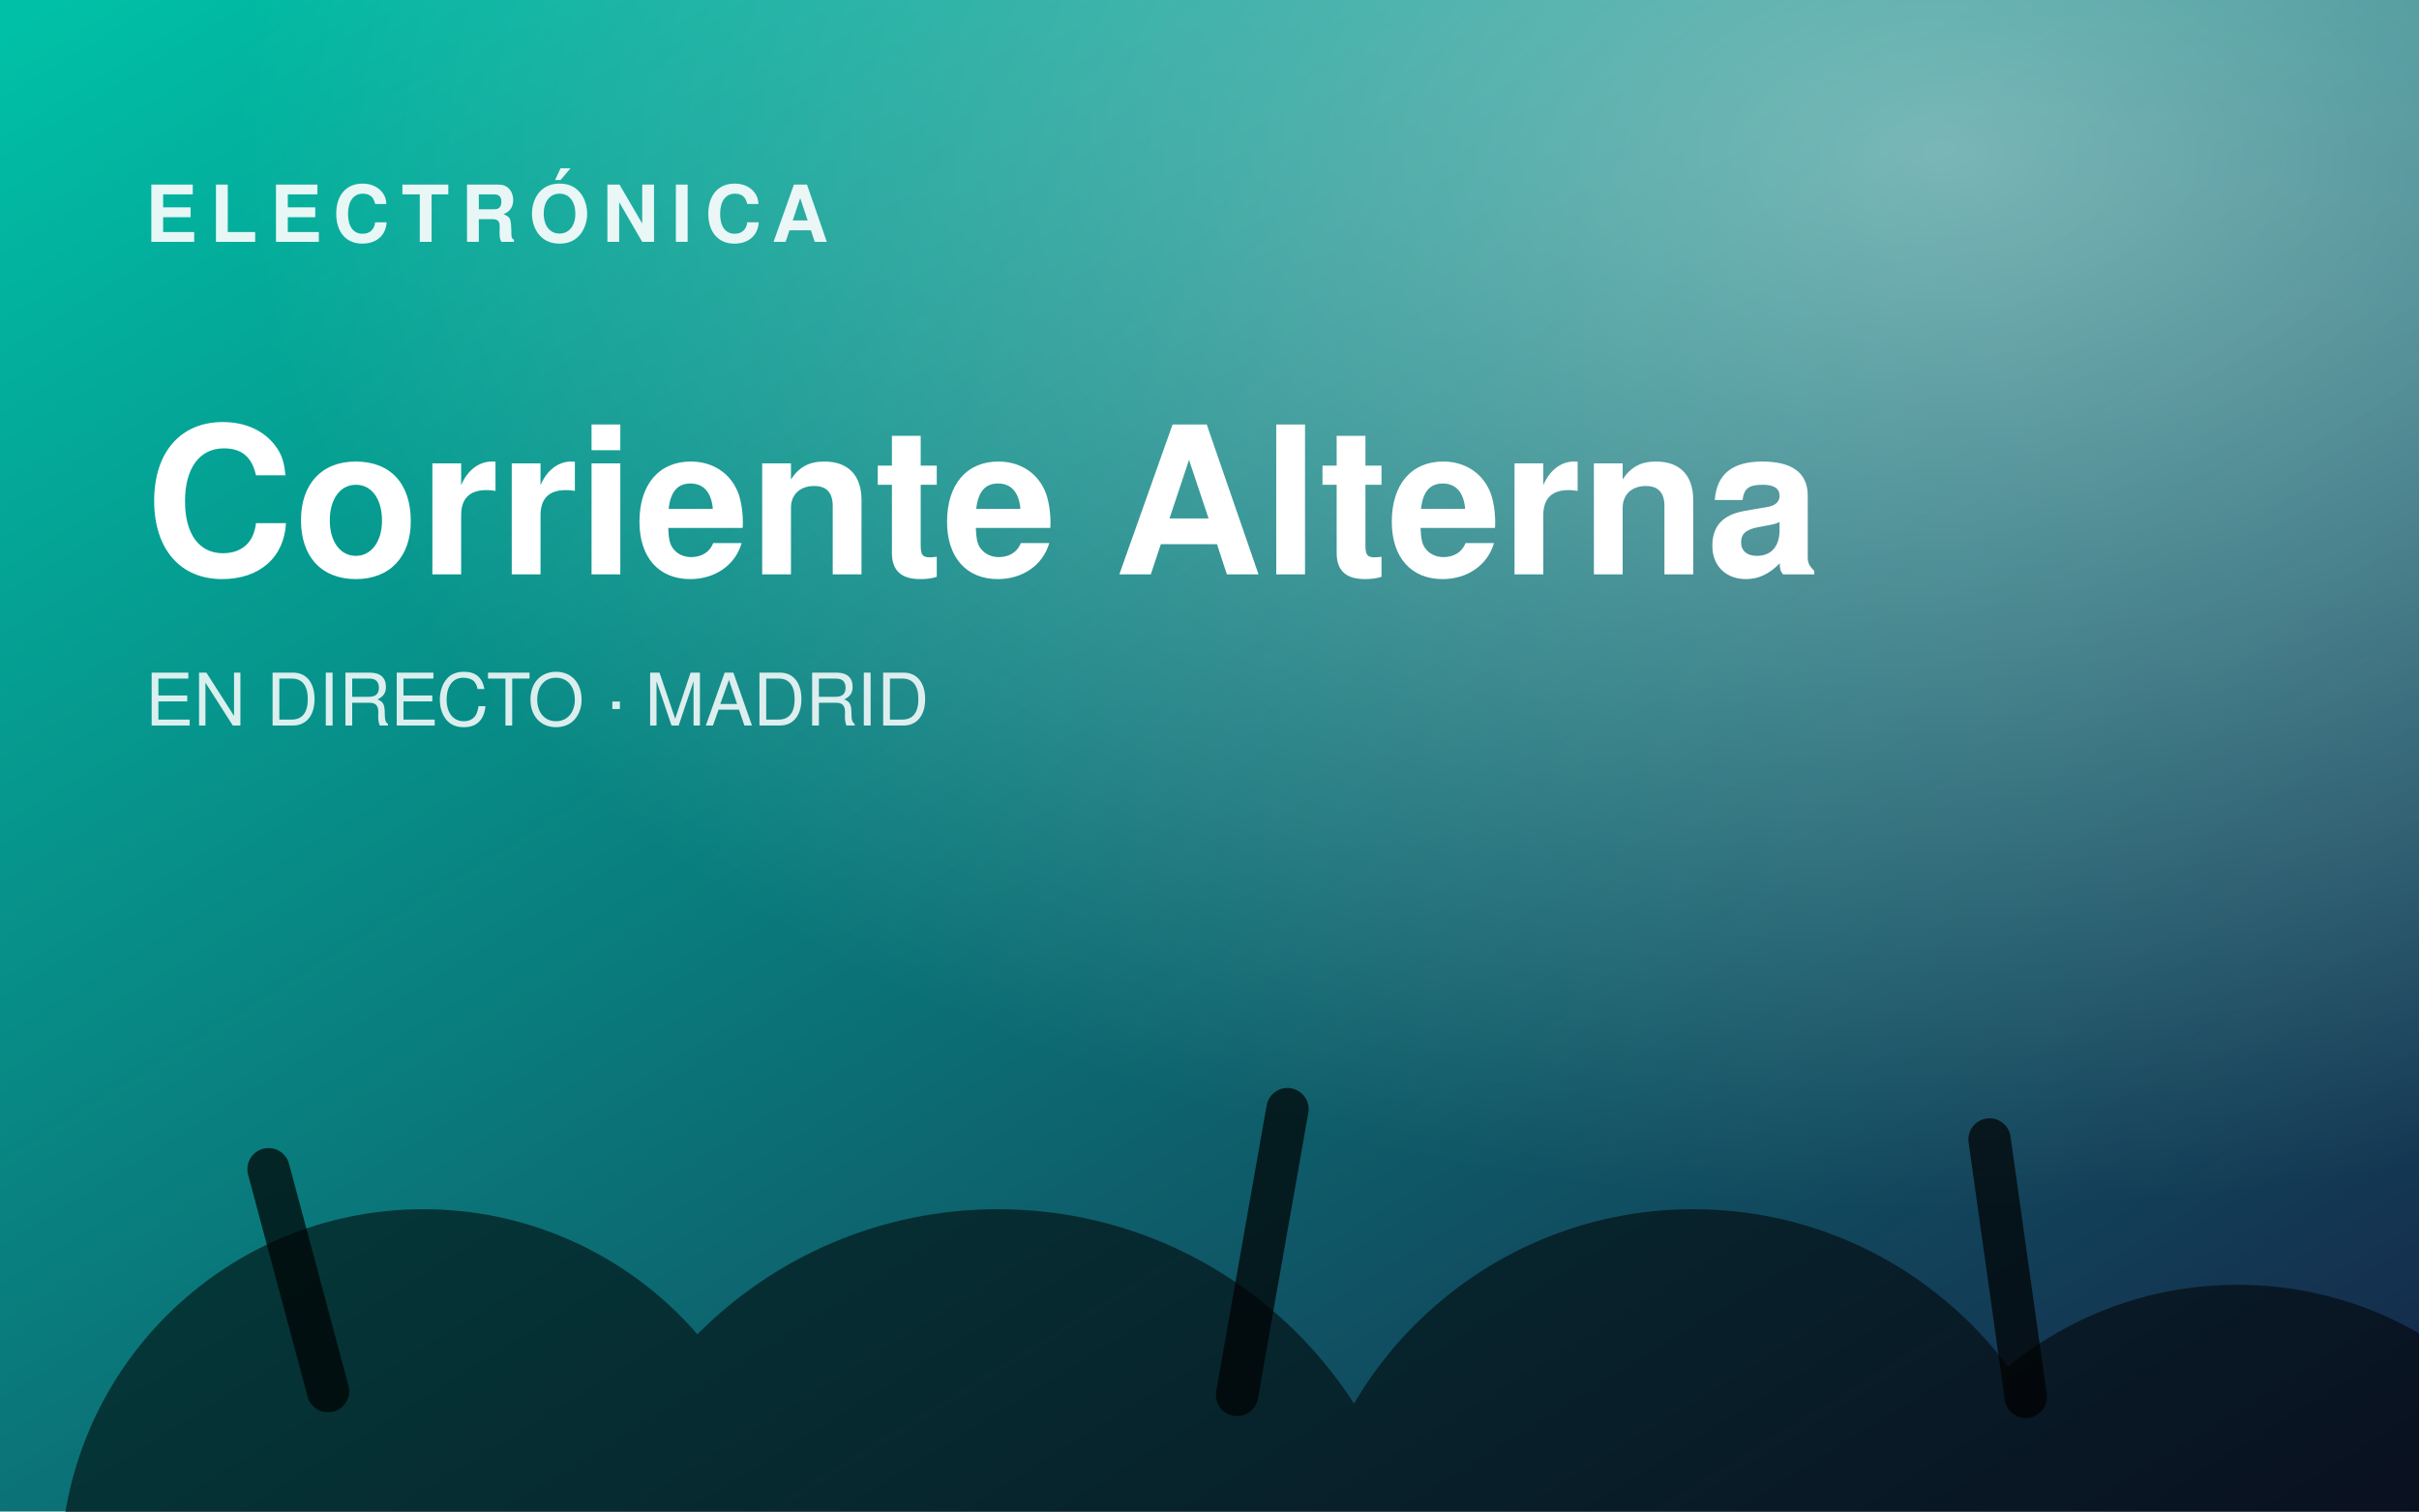
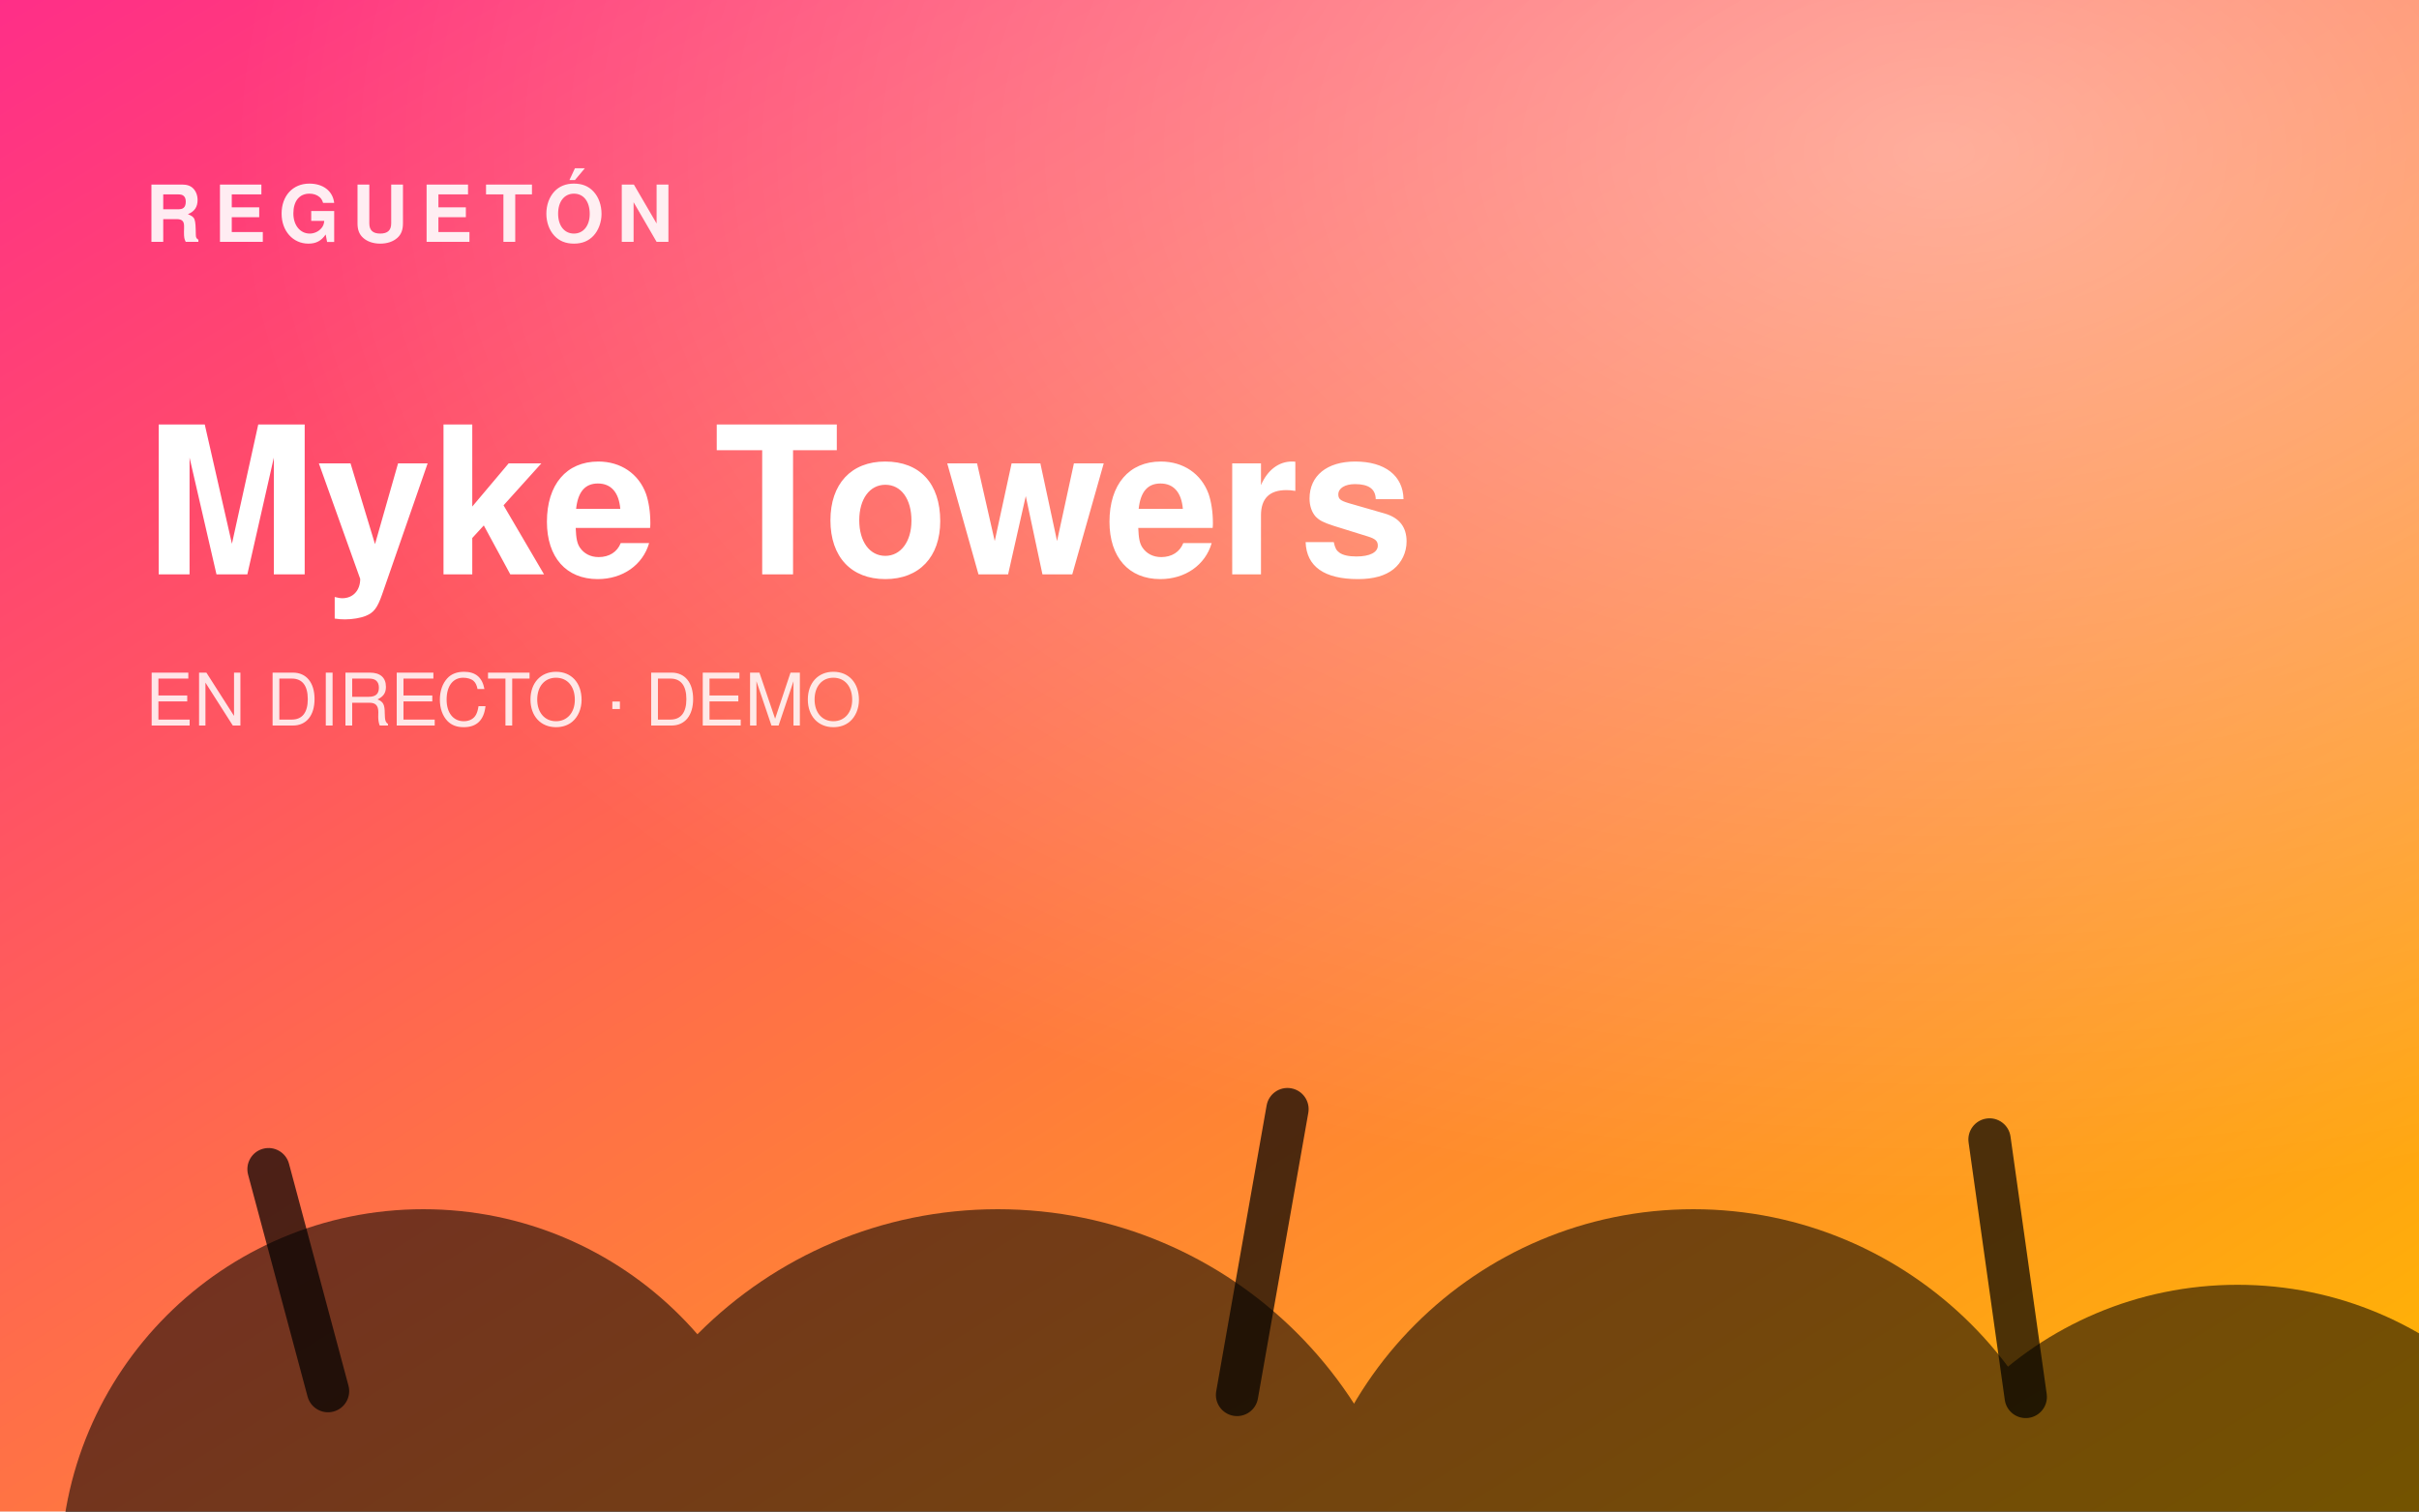
<svg xmlns="http://www.w3.org/2000/svg" viewBox="0 0 800 500" width="800" height="500">
  <defs>
    <linearGradient id="g" x1="0" y1="0" x2="1" y2="1">
-       <stop offset="0" stop-color="#00c2a8" />
-       <stop offset="1" stop-color="#162447" />
+       <stop offset="0" stop-color="#ff2e88" />
+       <stop offset="1" stop-color="#ffb800" />
    </linearGradient>
    <radialGradient id="l" cx="0.8" cy="0.1" r="0.7">
      <stop offset="0" stop-color="#ffffff" stop-opacity="0.45" />
      <stop offset="1" stop-color="#ffffff" stop-opacity="0" />
    </radialGradient>
  </defs>
  <rect width="800" height="500" fill="url(#g)" />
  <rect width="800" height="500" fill="url(#l)" />
  <g fill="#000" opacity="0.55">
    <circle cx="140" cy="520" r="120" />
    <circle cx="330" cy="540" r="140" />
    <circle cx="560" cy="530" r="130" />
    <circle cx="740" cy="545" r="120" />
  </g>
  <g fill="#000" opacity="0.7">
    <rect x="80" y="380" width="14" height="90" rx="7" transform="rotate(-15 87 380)" />
    <rect x="420" y="360" width="14" height="110" rx="7" transform="rotate(10 427 360)" />
    <rect x="650" y="370" width="14" height="100" rx="7" transform="rotate(-8 657 370)" />
  </g>
-   <text x="48" y="80" font-family="Helvetica, Arial, sans-serif" font-size="26" font-weight="700" letter-spacing="4" fill="#fff" opacity="0.9">ELECTRÓNICA</text>
-   <text x="48" y="190" font-family="Helvetica, Arial, sans-serif" font-size="68" font-weight="800" fill="#fff">Corriente Alterna</text>
-   <text x="48" y="240" font-family="Helvetica, Arial, sans-serif" font-size="24" fill="#fff" opacity="0.85">EN DIRECTO · MADRID</text>
+   <text x="48" y="80" font-family="Helvetica, Arial, sans-serif" font-size="26" font-weight="700" letter-spacing="4" fill="#fff" opacity="0.9">REGUETÓN</text>
+   <text x="48" y="190" font-family="Helvetica, Arial, sans-serif" font-size="68" font-weight="800" fill="#fff">Myke Towers</text>
+   <text x="48" y="240" font-family="Helvetica, Arial, sans-serif" font-size="24" fill="#fff" opacity="0.85">EN DIRECTO · DEMO</text>
</svg>
